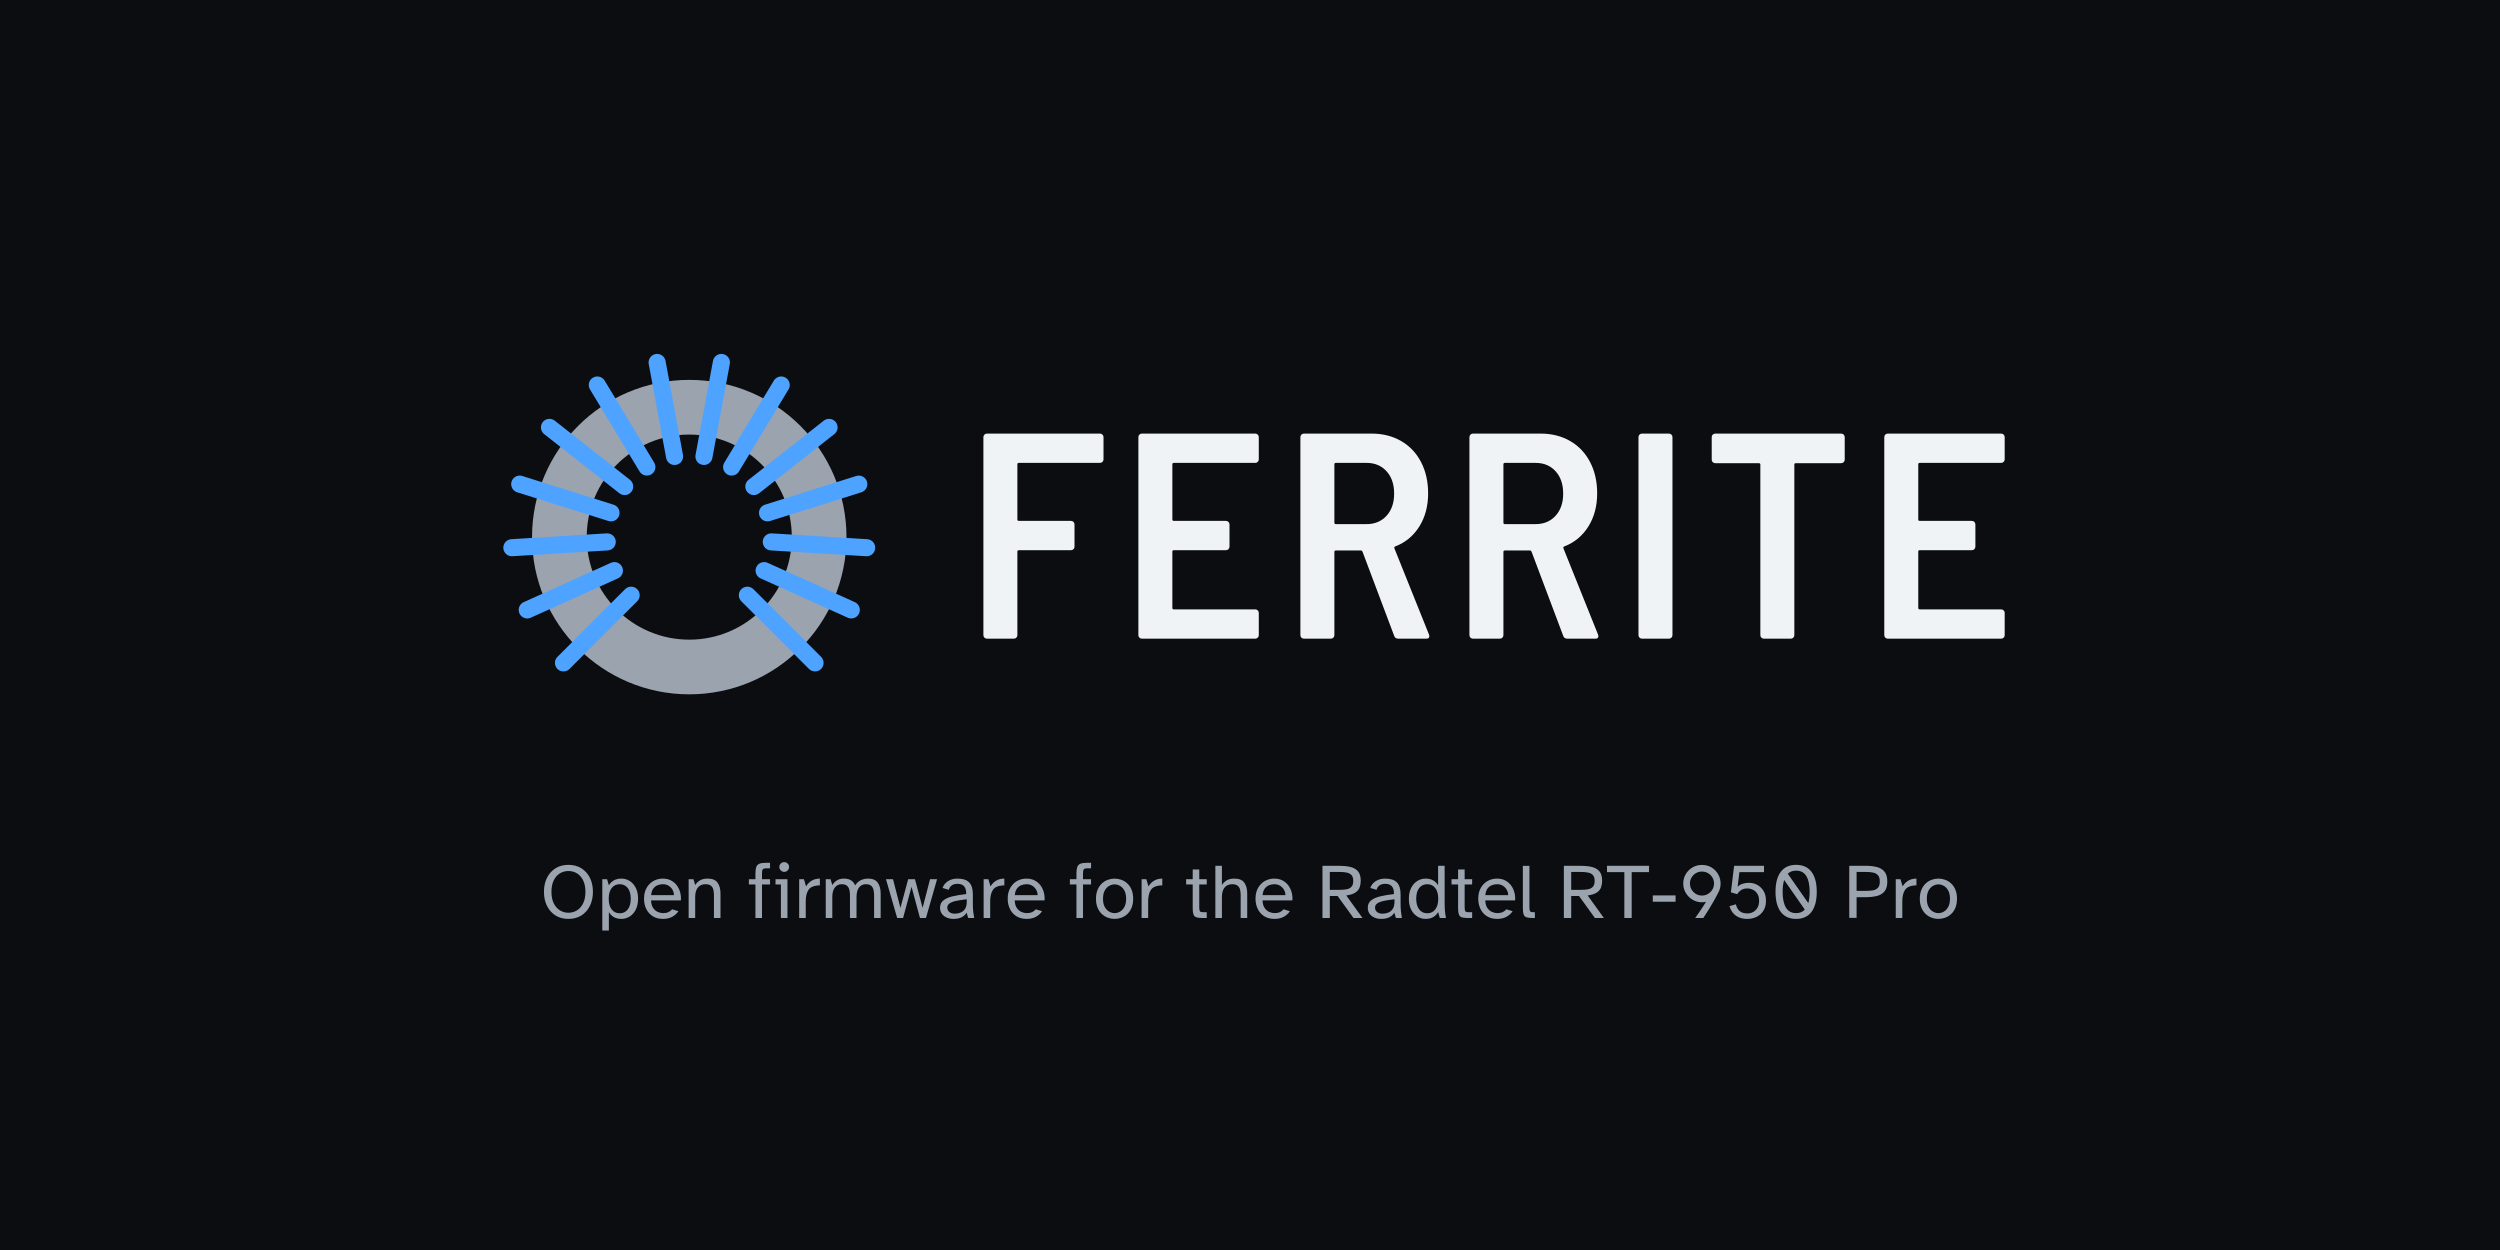
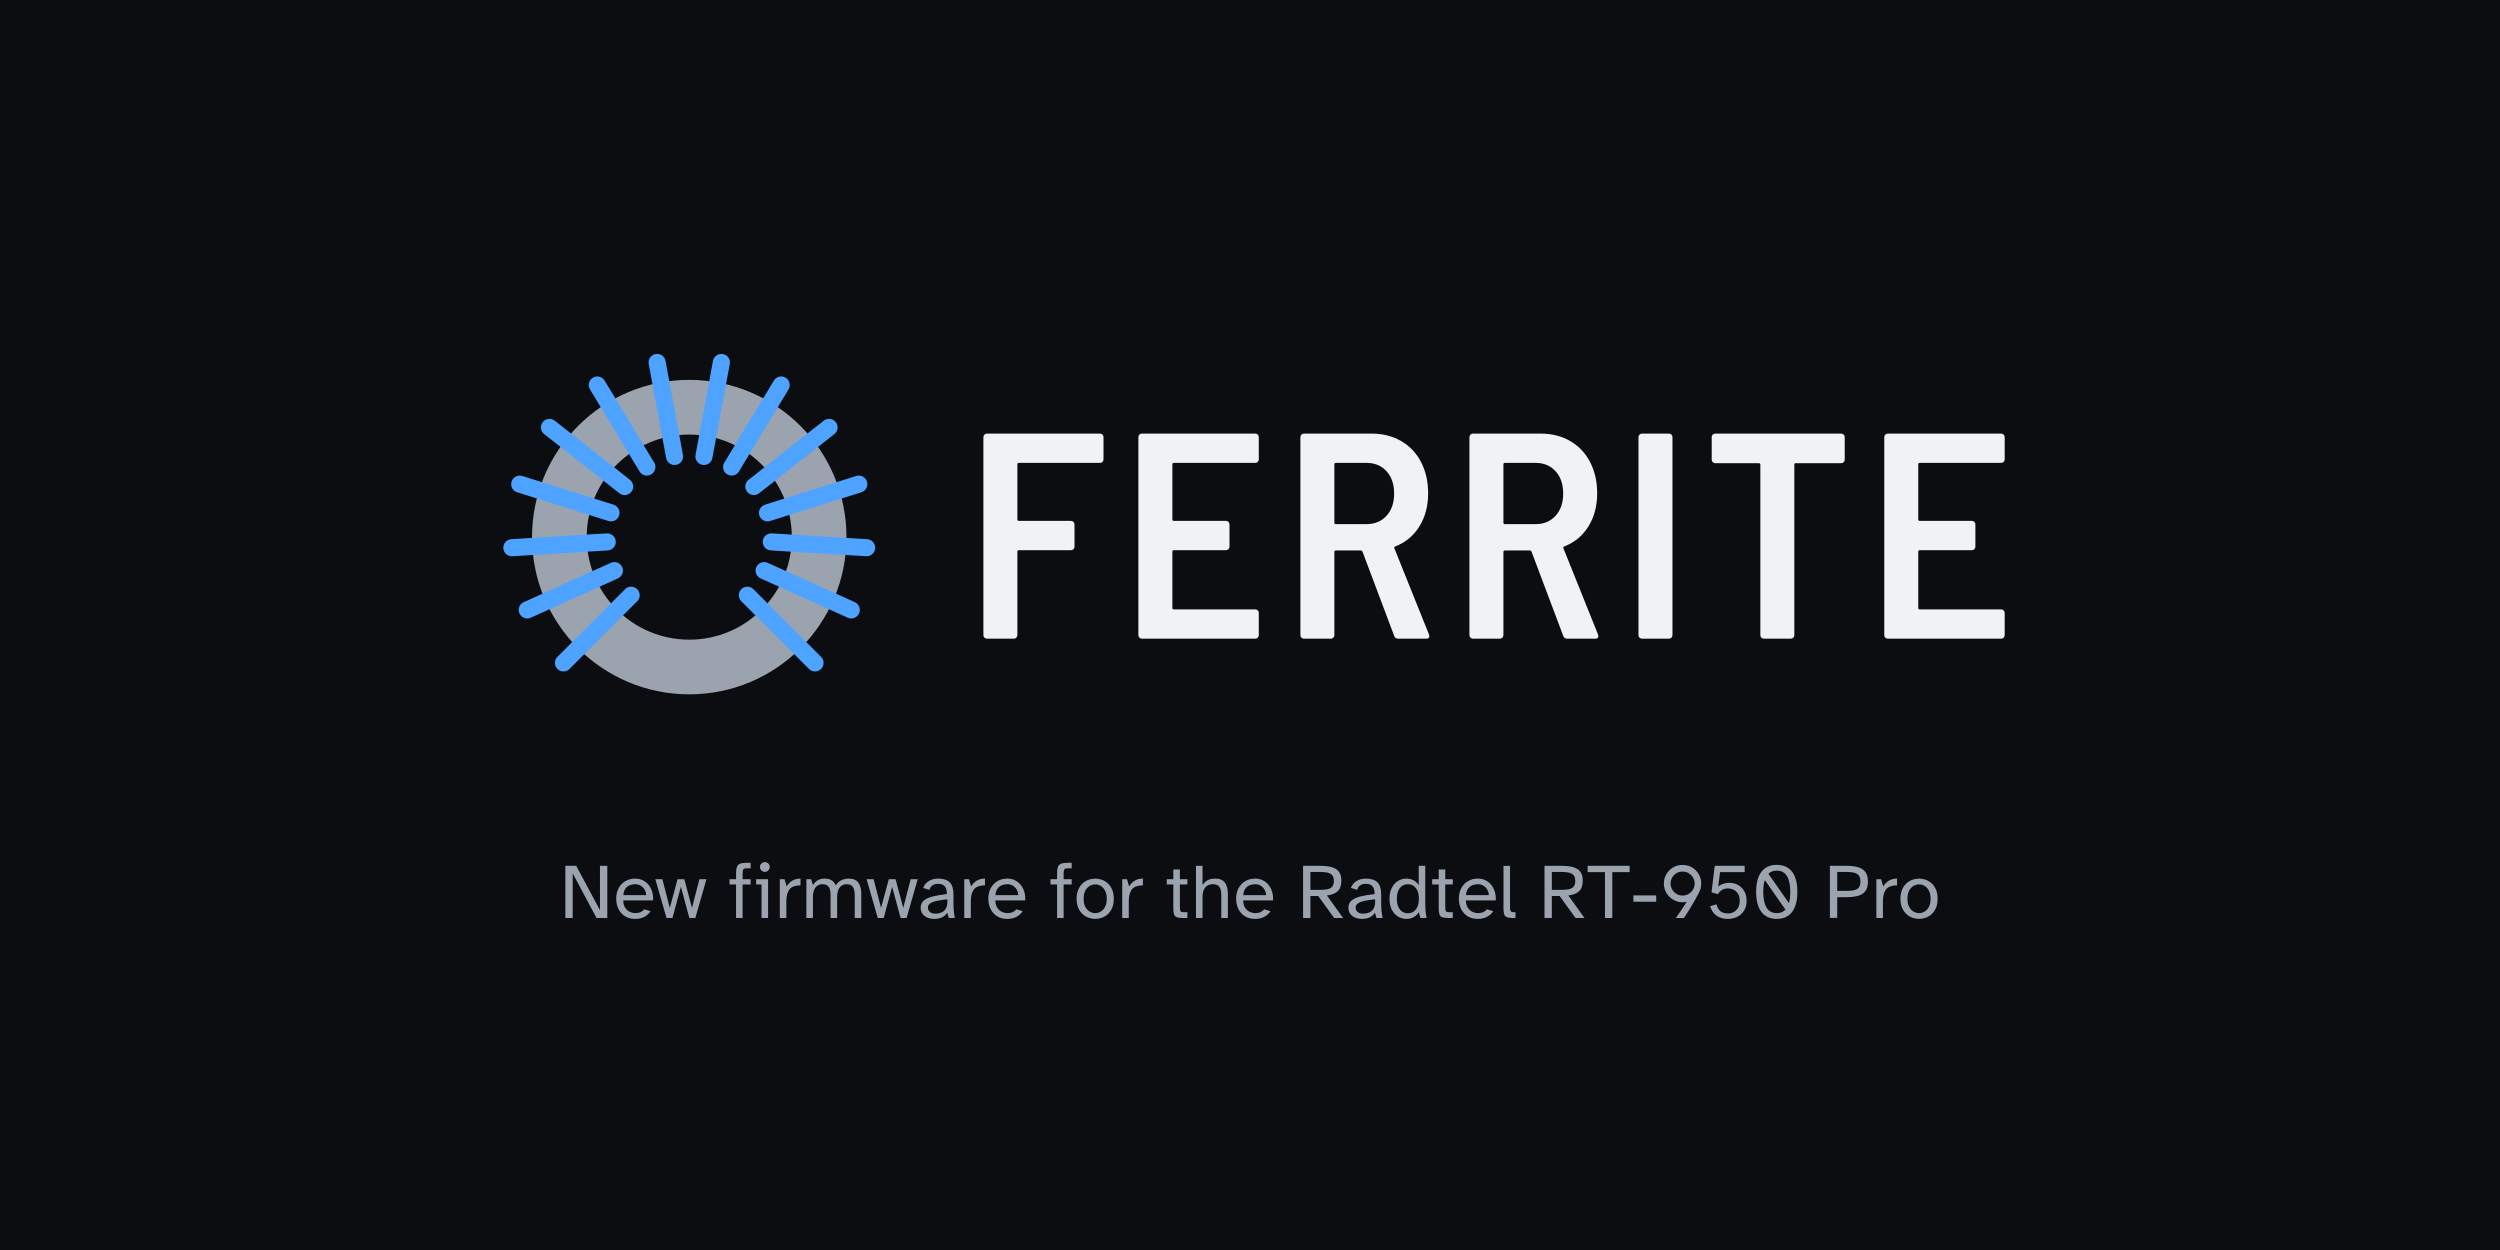
<svg xmlns="http://www.w3.org/2000/svg" viewBox="0 0 1280 640" width="1280" height="640">
  <rect width="1280" height="640" fill="#0B0D10" />
  <g transform="translate(247.9 170) scale(1.75)">
    <circle cx="60" cy="60" r="38" fill="none" stroke="#9AA3AE" stroke-width="16" />
    <g stroke="#4DA3FF" stroke-width="5" stroke-linecap="round">
      <line x1="43.0" y1="77.0" x2="23.2" y2="96.8" />
      <line x1="38.1" y1="69.8" x2="12.6" y2="81.3" />
      <line x1="36.0" y1="61.4" x2="8.1" y2="63.1" />
      <line x1="37.1" y1="52.9" x2="10.4" y2="44.5" />
      <line x1="41.1" y1="45.2" x2="19.1" y2="27.9" />
      <line x1="47.6" y1="39.5" x2="33.1" y2="15.5" />
      <line x1="55.7" y1="36.4" x2="50.6" y2="8.9" />
      <line x1="64.3" y1="36.4" x2="69.4" y2="8.9" />
      <line x1="72.4" y1="39.5" x2="86.9" y2="15.5" />
      <line x1="78.9" y1="45.2" x2="100.9" y2="27.9" />
      <line x1="82.9" y1="52.9" x2="109.6" y2="44.5" />
      <line x1="84.0" y1="61.4" x2="111.9" y2="63.1" />
      <line x1="81.9" y1="69.8" x2="107.4" y2="81.3" />
      <line x1="77.0" y1="77.0" x2="96.8" y2="96.8" />
    </g>
  </g>
  <path transform="translate(493.9 327)" d="M69.3 -90.0H27.75Q27.0 -90.0 27.0 -89.25V-61.05Q27.0 -60.3 27.75 -60.3H54.45Q55.2 -60.3 55.725 -59.775Q56.25 -59.25 56.25 -58.5V-47.1Q56.25 -46.35 55.725 -45.825Q55.2 -45.3 54.45 -45.3H27.75Q27.0 -45.3 27.0 -44.55V-1.8Q27.0 -1.05 26.475 -0.525Q25.95 0.0 25.2 0.0H11.4Q10.65 0.0 10.125 -0.525Q9.6 -1.05 9.6 -1.8V-103.2Q9.6 -103.95 10.125 -104.475Q10.65 -105.0 11.4 -105.0H69.3Q70.05 -105.0 70.575 -104.475Q71.1 -103.95 71.1 -103.2V-91.8Q71.1 -91.05 70.575 -90.525Q70.05 -90.0 69.3 -90.0ZM148.8 -90.0H107.1Q106.35 -90.0 106.35 -89.25V-61.05Q106.35 -60.3 107.1 -60.3H133.8Q134.55 -60.3 135.075 -59.775Q135.6 -59.25 135.6 -58.5V-47.1Q135.6 -46.35 135.075 -45.825Q134.55 -45.3 133.8 -45.3H107.1Q106.35 -45.3 106.35 -44.55V-15.75Q106.35 -15.0 107.1 -15.0H148.8Q149.55 -15.0 150.075 -14.475Q150.6 -13.95 150.6 -13.2V-1.8Q150.6 -1.05 150.075 -0.525Q149.55 0.0 148.8 0.0H90.75Q90.0 0.0 89.475 -0.525Q88.95 -1.05 88.95 -1.8V-103.2Q88.95 -103.95 89.475 -104.475Q90.0 -105.0 90.75 -105.0H148.8Q149.55 -105.0 150.075 -104.475Q150.6 -103.95 150.6 -103.2V-91.8Q150.6 -91.05 150.075 -90.525Q149.55 -90.0 148.8 -90.0ZM219.9 -1.5 203.7 -44.55Q203.4 -45.15 202.95 -45.15H190.05Q189.3 -45.15 189.3 -44.4V-1.8Q189.3 -1.05 188.775 -0.525Q188.25 0.0 187.5 0.0H173.7Q172.95 0.0 172.425 -0.525Q171.9 -1.05 171.9 -1.8V-103.2Q171.9 -103.95 172.425 -104.475Q172.95 -105.0 173.7 -105.0H208.35Q216.9 -105.0 223.5 -101.175Q230.1 -97.35 233.7 -90.375Q237.3 -83.4 237.3 -74.4Q237.3 -64.65 232.8 -57.45Q228.3 -50.25 220.5 -47.25Q219.75 -46.95 220.05 -46.2L237.75 -2.1Q237.9 -1.8 237.9 -1.2Q237.9 0.0 236.4 0.0H222.0Q220.35 0.0 219.9 -1.5ZM189.3 -89.25V-59.4Q189.3 -58.65 190.05 -58.65H205.8Q212.1 -58.65 216.0 -62.925Q219.9 -67.2 219.9 -74.25Q219.9 -81.45 216.0 -85.725Q212.1 -90.0 205.8 -90.0H190.05Q189.3 -90.0 189.3 -89.25ZM306.45 -1.5 290.25 -44.55Q289.95 -45.15 289.5 -45.15H276.6Q275.85 -45.15 275.85 -44.4V-1.8Q275.85 -1.05 275.325 -0.525Q274.8 0.0 274.05 0.0H260.25Q259.5 0.0 258.975 -0.525Q258.45 -1.05 258.45 -1.8V-103.2Q258.45 -103.95 258.975 -104.475Q259.5 -105.0 260.25 -105.0H294.9Q303.45 -105.0 310.05 -101.175Q316.65 -97.35 320.25 -90.375Q323.85 -83.4 323.85 -74.4Q323.85 -64.65 319.35 -57.45Q314.85 -50.25 307.05 -47.25Q306.3 -46.95 306.6 -46.2L324.3 -2.1Q324.45 -1.8 324.45 -1.2Q324.45 0.0 322.95 0.0H308.55Q306.9 0.0 306.45 -1.5ZM275.85 -89.25V-59.4Q275.85 -58.65 276.6 -58.65H292.35Q298.65 -58.65 302.55 -62.925Q306.45 -67.2 306.45 -74.25Q306.45 -81.45 302.55 -85.725Q298.65 -90.0 292.35 -90.0H276.6Q275.85 -90.0 275.85 -89.25ZM345 -1.8V-103.2Q345 -103.95 345.525 -104.475Q346.05 -105.0 346.8 -105.0H360.6Q361.35 -105.0 361.875 -104.475Q362.4 -103.95 362.4 -103.2V-1.8Q362.4 -1.05 361.875 -0.525Q361.35 0.0 360.6 0.0H346.8Q346.05 0.0 345.525 -0.525Q345 -1.05 345 -1.8ZM450.6 -103.2V-91.65Q450.6 -90.9 450.075 -90.375Q449.55 -89.85 448.8 -89.85H425.55Q424.8 -89.85 424.8 -89.1V-1.8Q424.8 -1.05 424.275 -0.525Q423.75 0.0 423.0 0.0H409.2Q408.45 0.0 407.925 -0.525Q407.4 -1.05 407.4 -1.8V-89.1Q407.4 -89.85 406.65 -89.85H384.3Q383.55 -89.85 383.025 -90.375Q382.5 -90.9 382.5 -91.65V-103.2Q382.5 -103.95 383.025 -104.475Q383.55 -105.0 384.3 -105.0H448.8Q449.55 -105.0 450.075 -104.475Q450.6 -103.95 450.6 -103.2ZM530.7 -90.0H489.0Q488.25 -90.0 488.25 -89.25V-61.05Q488.25 -60.3 489.0 -60.3H515.7Q516.45 -60.3 516.975 -59.775Q517.5 -59.25 517.5 -58.5V-47.1Q517.5 -46.35 516.975 -45.825Q516.45 -45.3 515.7 -45.3H489.0Q488.25 -45.3 488.25 -44.55V-15.75Q488.25 -15.0 489.0 -15.0H530.7Q531.45 -15.0 531.975 -14.475Q532.5 -13.95 532.5 -13.2V-1.8Q532.5 -1.05 531.975 -0.525Q531.45 0.0 530.7 0.0H472.65Q471.9 0.0 471.375 -0.525Q470.85 -1.05 470.85 -1.8V-103.2Q470.85 -103.95 471.375 -104.475Q471.9 -105.0 472.65 -105.0H530.7Q531.45 -105.0 531.975 -104.475Q532.5 -103.95 532.5 -103.2V-91.8Q532.5 -91.05 531.975 -90.525Q531.45 -90.0 530.7 -90.0Z" fill="#F0F3F6" />
-   <path transform="translate(276.5 470)" d="M14.52 0.48Q10.68 0.48 7.88 -1.3Q5.08 -3.08 3.54 -6.22Q2.0 -9.36 2.0 -13.4Q2.0 -17.44 3.54 -20.54Q5.08 -23.64 7.88 -25.42Q10.68 -27.2 14.52 -27.2Q18.4 -27.2 21.2 -25.42Q24.0 -23.64 25.54 -20.54Q27.08 -17.44 27.08 -13.4Q27.08 -9.36 25.54 -6.22Q24.0 -3.08 21.2 -1.3Q18.4 0.48 14.52 0.48ZM14.52 -2.68Q16.96 -2.68 18.94 -3.92Q20.92 -5.16 22.08 -7.54Q23.24 -9.92 23.24 -13.4Q23.24 -16.84 22.08 -19.22Q20.92 -21.6 18.94 -22.82Q16.96 -24.04 14.52 -24.04Q12.12 -24.04 10.14 -22.82Q8.16 -21.6 7.0 -19.22Q5.84 -16.84 5.84 -13.4Q5.84 -9.92 7.0 -7.54Q8.16 -5.16 10.14 -3.92Q12.12 -2.68 14.52 -2.68ZM31.88 6.44V-19.84H34.32L35.24 -16.72Q36.16 -18.28 37.76 -19.22Q39.36 -20.16 41.68 -20.16Q43.96 -20.16 45.9 -18.94Q47.84 -17.72 49.02 -15.42Q50.2 -13.12 50.2 -9.84Q50.2 -6.6 49.02 -4.28Q47.84 -1.96 45.9 -0.74Q43.96 0.48 41.68 0.48Q39.36 0.48 37.76 -0.46Q36.16 -1.4 35.24 -3.0V6.44ZM40.8 -2.4Q43.36 -2.4 44.9 -4.36Q46.44 -6.32 46.44 -9.84Q46.44 -13.4 44.9 -15.34Q43.36 -17.28 40.8 -17.28Q38.24 -17.28 36.7 -15.34Q35.16 -13.4 35.16 -9.84Q35.16 -6.32 36.7 -4.36Q38.24 -2.4 40.8 -2.4ZM62.96 0.48Q59.84 0.48 57.68 -0.9Q55.52 -2.28 54.38 -4.62Q53.24 -6.96 53.24 -9.88Q53.24 -13.04 54.52 -15.34Q55.8 -17.64 57.98 -18.9Q60.16 -20.16 62.88 -20.16Q65.24 -20.16 67.04 -19.22Q68.84 -18.28 70.02 -16.7Q71.2 -15.12 71.74 -13.12Q72.28 -11.12 72.12 -9.0H56.84Q56.92 -6.52 57.94 -5.08Q58.96 -3.64 60.36 -3.06Q61.76 -2.48 62.96 -2.48Q64.64 -2.48 65.78 -3.02Q66.92 -3.56 67.6 -4.44L70.84 -3.48Q69.76 -1.76 67.76 -0.64Q65.76 0.48 62.96 0.48ZM56.88 -11.68H68.56Q68.56 -13.08 67.86 -14.36Q67.16 -15.64 65.9 -16.46Q64.64 -17.28 62.88 -17.28Q61.4 -17.28 60.08 -16.72Q58.76 -16.16 57.9 -14.92Q57.04 -13.68 56.88 -11.68ZM76.08 0.0V-19.84H78.56L79.44 -16.84Q80.28 -18.24 81.8 -19.2Q83.32 -20.16 85.84 -20.16Q89.44 -20.16 90.92 -18.06Q92.4 -15.96 92.4 -12.56V0.0H89.04V-11.56Q89.04 -13.08 88.76 -14.38Q88.48 -15.68 87.54 -16.48Q86.6 -17.28 84.68 -17.28Q82.24 -17.28 80.84 -15.62Q79.44 -13.96 79.44 -10.76V0.0ZM110.28 0.0V-17.16H106.92V-19.84H110.28V-22.8Q110.28 -24.84 110.68 -26.04Q111.08 -27.24 112.24 -27.74Q113.4 -28.24 115.6 -28.24H117.76V-25.4H115.68Q114.4 -25.4 114.02 -24.88Q113.64 -24.36 113.64 -22.84V-19.84H117.76V-17.16H113.64V0.0ZM125.0 -23.6Q124.0 -23.6 123.26 -24.34Q122.52 -25.08 122.52 -26.12Q122.52 -27.16 123.26 -27.88Q124.0 -28.6 125.0 -28.6Q126.04 -28.6 126.78 -27.88Q127.52 -27.16 127.52 -26.12Q127.52 -25.08 126.78 -24.34Q126.04 -23.6 125.0 -23.6ZM123.32 0.0V-17.16H120.56V-19.84H126.68V0.0ZM132.68 0.0V-19.84H135.12L136.2 -16.16Q137.24 -17.96 139.02 -19.06Q140.8 -20.16 143.28 -20.16V-16.68Q143.0 -16.68 142.7 -16.68Q142.4 -16.68 142.12 -16.64Q138.72 -16.36 137.38 -14.28Q136.04 -12.2 136.04 -8.52V0.0ZM146.28 0.0V-19.84H148.76L149.64 -16.84Q150.48 -18.24 151.94 -19.2Q153.4 -20.16 155.6 -20.16Q157.88 -20.16 159.28 -19.24Q160.68 -18.32 161.32 -16.68Q162.52 -18.52 164.22 -19.34Q165.92 -20.16 168.0 -20.16Q171.44 -20.16 172.92 -18.06Q174.4 -15.96 174.4 -12.56V0.0H171.04V-11.56Q171.04 -13.08 170.74 -14.38Q170.44 -15.68 169.54 -16.48Q168.64 -17.28 166.8 -17.28Q164.64 -17.28 163.34 -15.62Q162.04 -13.96 162.04 -10.76V0.0H158.68V-11.56Q158.68 -13.08 158.38 -14.38Q158.08 -15.68 157.18 -16.48Q156.28 -17.28 154.44 -17.28Q152.28 -17.28 150.96 -15.62Q149.64 -13.96 149.64 -10.76V0.0ZM182.84 0.0 177.12 -19.84H180.72L184.52 -5.16L188.48 -19.84H191.96L195.88 -5.16L199.68 -19.84H203.28L197.6 0.0H194.52L190.2 -15.96L185.88 0.0ZM211.64 0.48Q209.76 0.48 208.2 -0.2Q206.64 -0.88 205.72 -2.16Q204.8 -3.44 204.8 -5.24Q204.8 -7.6 206.46 -8.96Q208.12 -10.32 211.14 -11.06Q214.16 -11.8 218.2 -12.24Q218.28 -14.76 217.2 -16.12Q216.12 -17.48 213.72 -17.48Q211.92 -17.48 210.78 -16.66Q209.64 -15.84 209.32 -14.4L206.08 -15.36Q206.88 -17.64 208.94 -18.9Q211.0 -20.16 213.68 -20.16Q217.8 -20.16 219.7 -18.22Q221.6 -16.28 221.6 -12.12V-7.48Q221.6 -5.0 221.8 -3.2Q222.0 -1.4 222.28 0.0H219.2L218.4 -2.72Q217.52 -1.24 215.88 -0.38Q214.24 0.48 211.64 0.48ZM212.36 -2.2Q213.92 -2.2 215.32 -2.76Q216.72 -3.32 217.6 -4.66Q218.48 -6.0 218.48 -8.32V-9.56Q215.44 -9.24 213.2 -8.78Q210.96 -8.32 209.74 -7.5Q208.52 -6.68 208.52 -5.32Q208.52 -3.92 209.54 -3.06Q210.56 -2.2 212.36 -2.2ZM227.12 0.0V-19.84H229.56L230.64 -16.16Q231.68 -17.96 233.46 -19.06Q235.24 -20.16 237.72 -20.16V-16.68Q237.44 -16.68 237.14 -16.68Q236.84 -16.68 236.56 -16.64Q233.16 -16.36 231.82 -14.28Q230.48 -12.2 230.48 -8.52V0.0ZM249.16 0.48Q246.04 0.48 243.88 -0.9Q241.72 -2.28 240.58 -4.62Q239.44 -6.96 239.44 -9.88Q239.44 -13.04 240.72 -15.34Q242.0 -17.64 244.18 -18.9Q246.36 -20.16 249.08 -20.16Q251.44 -20.16 253.24 -19.22Q255.04 -18.28 256.22 -16.7Q257.4 -15.12 257.94 -13.12Q258.48 -11.12 258.32 -9.0H243.04Q243.12 -6.52 244.14 -5.08Q245.16 -3.64 246.56 -3.06Q247.96 -2.48 249.16 -2.48Q250.84 -2.48 251.98 -3.02Q253.12 -3.56 253.8 -4.44L257.04 -3.48Q255.96 -1.76 253.96 -0.64Q251.96 0.48 249.16 0.48ZM243.08 -11.68H254.76Q254.76 -13.08 254.06 -14.36Q253.36 -15.64 252.1 -16.46Q250.84 -17.28 249.08 -17.28Q247.6 -17.28 246.28 -16.72Q244.96 -16.16 244.1 -14.92Q243.24 -13.68 243.08 -11.68ZM274.64 0.0V-17.16H271.28V-19.84H274.64V-22.8Q274.64 -24.84 275.04 -26.04Q275.44 -27.24 276.6 -27.74Q277.76 -28.24 279.96 -28.24H282.12V-25.4H280.04Q278.76 -25.4 278.38 -24.88Q278 -24.36 278 -22.84V-19.84H282.12V-17.16H278V0.0ZM294.16 0.48Q292.44 0.48 290.76 -0.12Q289.08 -0.72 287.7 -1.98Q286.32 -3.24 285.48 -5.2Q284.64 -7.16 284.64 -9.84Q284.64 -12.52 285.48 -14.48Q286.32 -16.44 287.7 -17.7Q289.08 -18.96 290.76 -19.56Q292.44 -20.16 294.16 -20.16Q295.88 -20.16 297.58 -19.56Q299.28 -18.96 300.66 -17.7Q302.04 -16.44 302.86 -14.48Q303.68 -12.52 303.68 -9.84Q303.68 -7.16 302.86 -5.2Q302.04 -3.24 300.66 -1.98Q299.28 -0.72 297.58 -0.12Q295.88 0.48 294.16 0.48ZM294.16 -2.48Q295.6 -2.48 296.96 -3.26Q298.32 -4.04 299.2 -5.66Q300.08 -7.28 300.08 -9.84Q300.08 -12.4 299.2 -14.02Q298.32 -15.64 296.96 -16.42Q295.6 -17.2 294.16 -17.2Q292.76 -17.2 291.38 -16.42Q290 -15.64 289.12 -14.02Q288.24 -12.4 288.24 -9.84Q288.24 -7.28 289.12 -5.66Q290 -4.04 291.38 -3.26Q292.76 -2.48 294.16 -2.48ZM308 0.0V-19.84H310.44L311.52 -16.16Q312.56 -17.96 314.34 -19.06Q316.12 -20.16 318.6 -20.16V-16.68Q318.32 -16.68 318.02 -16.68Q317.72 -16.68 317.44 -16.64Q314.04 -16.36 312.7 -14.28Q311.36 -12.2 311.36 -8.52V0.0ZM338.84 0.0Q336.96 0.0 335.94 -0.38Q334.92 -0.76 334.54 -1.84Q334.16 -2.92 334.16 -4.96V-17.16H330.8V-19.84H334.16V-24.84H337.52V-19.84H341.36V-17.16H337.52V-5.52Q337.52 -4.0 337.82 -3.48Q338.12 -2.96 339.56 -2.96H341.36V0.0ZM345.76 0.0V-26.72H349.12V-16.84Q349.96 -18.24 351.48 -19.2Q353 -20.16 355.52 -20.16Q359.12 -20.16 360.6 -18.06Q362.08 -15.96 362.08 -12.56V0.0H358.72V-11.56Q358.72 -13.08 358.44 -14.38Q358.16 -15.68 357.22 -16.48Q356.28 -17.28 354.36 -17.28Q351.92 -17.28 350.52 -15.62Q349.12 -13.96 349.12 -10.76V0.0ZM376.04 0.48Q372.92 0.48 370.76 -0.9Q368.6 -2.28 367.46 -4.62Q366.32 -6.96 366.32 -9.88Q366.32 -13.04 367.6 -15.34Q368.88 -17.64 371.06 -18.9Q373.24 -20.16 375.96 -20.16Q378.32 -20.16 380.12 -19.22Q381.92 -18.28 383.1 -16.7Q384.28 -15.12 384.82 -13.12Q385.36 -11.12 385.2 -9.0H369.92Q370 -6.52 371.02 -5.08Q372.04 -3.64 373.44 -3.06Q374.84 -2.48 376.04 -2.48Q377.72 -2.48 378.86 -3.02Q380 -3.56 380.68 -4.44L383.92 -3.48Q382.84 -1.76 380.84 -0.64Q378.84 0.48 376.04 0.48ZM369.96 -11.68H381.64Q381.64 -13.08 380.94 -14.36Q380.24 -15.64 378.98 -16.46Q377.72 -17.28 375.96 -17.28Q374.48 -17.28 373.16 -16.72Q371.84 -16.16 370.98 -14.92Q370.12 -13.68 369.96 -11.68ZM400.6 0.0V-26.72H409.08Q412.36 -26.72 414.86 -26.14Q417.36 -25.56 418.78 -23.9Q420.2 -22.24 420.2 -19.04Q420.2 -17.24 419.64 -15.68Q419.08 -14.12 417.5 -13.04Q415.92 -11.96 412.8 -11.52L421.08 0.0H416.48L408.36 -11.24H404.36V0.0ZM404.36 -14.4H409.36Q411.32 -14.4 412.9 -14.68Q414.48 -14.96 415.42 -15.94Q416.36 -16.92 416.36 -18.96Q416.36 -21.04 415.42 -22.0Q414.48 -22.96 412.9 -23.26Q411.32 -23.56 409.36 -23.56H404.36ZM430.64 0.48Q428.76 0.48 427.2 -0.2Q425.64 -0.88 424.72 -2.16Q423.8 -3.44 423.8 -5.24Q423.8 -7.6 425.46 -8.96Q427.12 -10.32 430.14 -11.06Q433.16 -11.8 437.2 -12.24Q437.28 -14.76 436.2 -16.12Q435.12 -17.48 432.72 -17.48Q430.92 -17.48 429.78 -16.66Q428.64 -15.84 428.32 -14.4L425.08 -15.36Q425.88 -17.64 427.94 -18.9Q430 -20.16 432.68 -20.16Q436.8 -20.16 438.7 -18.22Q440.6 -16.28 440.6 -12.12V-7.48Q440.6 -5.0 440.8 -3.2Q441 -1.4 441.28 0.0H438.2L437.4 -2.72Q436.52 -1.24 434.88 -0.38Q433.24 0.48 430.64 0.48ZM431.36 -2.2Q432.92 -2.2 434.32 -2.76Q435.72 -3.32 436.6 -4.66Q437.48 -6.0 437.48 -8.32V-9.56Q434.44 -9.24 432.2 -8.78Q429.96 -8.32 428.74 -7.5Q427.52 -6.68 427.52 -5.32Q427.52 -3.92 428.54 -3.06Q429.56 -2.2 431.36 -2.2ZM453.36 0.48Q451.12 0.48 449.16 -0.74Q447.2 -1.96 446.02 -4.26Q444.84 -6.56 444.84 -9.84Q444.84 -13.12 446.02 -15.42Q447.2 -17.72 449.16 -18.94Q451.12 -20.16 453.36 -20.16Q455.72 -20.16 457.32 -19.22Q458.92 -18.28 459.8 -16.72V-26.72H463.16V-7.48Q463.16 -6.48 463.24 -4.54Q463.32 -2.6 463.84 0.0H460.68L459.8 -3.0Q458.92 -1.4 457.32 -0.46Q455.72 0.48 453.36 0.48ZM454.24 -2.4Q456.8 -2.4 458.34 -4.36Q459.88 -6.32 459.88 -9.84Q459.88 -13.4 458.34 -15.34Q456.8 -17.28 454.24 -17.28Q451.68 -17.28 450.14 -15.34Q448.6 -13.4 448.6 -9.84Q448.6 -6.32 450.14 -4.36Q451.68 -2.4 454.24 -2.4ZM474.72 0.0Q472.84 0.0 471.82 -0.38Q470.8 -0.76 470.42 -1.84Q470.04 -2.92 470.04 -4.96V-17.16H466.68V-19.84H470.04V-24.84H473.4V-19.84H477.24V-17.16H473.4V-5.52Q473.4 -4.0 473.7 -3.48Q474 -2.96 475.44 -2.96H477.24V0.0ZM490.08 0.48Q486.96 0.48 484.8 -0.9Q482.64 -2.28 481.5 -4.62Q480.36 -6.96 480.36 -9.88Q480.36 -13.04 481.64 -15.34Q482.92 -17.64 485.1 -18.9Q487.28 -20.16 490 -20.16Q492.36 -20.16 494.16 -19.22Q495.96 -18.28 497.14 -16.7Q498.32 -15.12 498.86 -13.12Q499.4 -11.12 499.24 -9.0H483.96Q484.04 -6.52 485.06 -5.08Q486.08 -3.64 487.48 -3.06Q488.88 -2.48 490.08 -2.48Q491.76 -2.48 492.9 -3.02Q494.04 -3.56 494.72 -4.44L497.96 -3.48Q496.88 -1.76 494.88 -0.64Q492.88 0.48 490.08 0.48ZM484 -11.68H495.68Q495.68 -13.08 494.98 -14.36Q494.28 -15.64 493.02 -16.46Q491.76 -17.28 490 -17.28Q488.52 -17.28 487.2 -16.72Q485.88 -16.16 485.02 -14.92Q484.16 -13.68 484 -11.68ZM507.88 0.0Q506 0.0 504.98 -0.38Q503.96 -0.76 503.58 -1.84Q503.2 -2.92 503.2 -4.96V-26.68H506.56V-5.52Q506.56 -4.0 506.88 -3.48Q507.2 -2.96 508.6 -2.96H509.36V0.0ZM524.2 0.0V-26.72H532.68Q535.96 -26.72 538.46 -26.14Q540.96 -25.56 542.38 -23.9Q543.8 -22.24 543.8 -19.04Q543.8 -17.24 543.24 -15.68Q542.68 -14.12 541.1 -13.04Q539.52 -11.96 536.4 -11.52L544.68 0.0H540.08L531.96 -11.24H527.96V0.0ZM527.96 -14.4H532.96Q534.92 -14.4 536.5 -14.68Q538.08 -14.96 539.02 -15.94Q539.96 -16.92 539.96 -18.96Q539.96 -21.04 539.02 -22.0Q538.08 -22.96 536.5 -23.26Q534.92 -23.56 532.96 -23.56H527.96ZM555.16 0.0V-23.48H546.28V-26.72H567.8V-23.48H558.92V0.0ZM569.72 -8.32V-11.56H581.4V-8.32ZM591.44 0.0Q591.44 0.0 591.98 -0.76Q592.52 -1.52 593.38 -2.76Q594.24 -4.0 595.2 -5.46Q596.16 -6.92 597.0 -8.28Q596.0 -8.04 594.88 -8.04Q592.28 -8.04 590.1 -9.34Q587.92 -10.64 586.62 -12.82Q585.32 -15.0 585.32 -17.64Q585.32 -20.28 586.6 -22.44Q587.88 -24.6 590.06 -25.88Q592.24 -27.16 594.88 -27.16Q597.64 -27.16 599.8 -25.86Q601.96 -24.56 603.2 -22.38Q604.44 -20.2 604.44 -17.56Q604.44 -15.72 603.72 -13.92Q603.52 -13.44 602.8 -12.06Q602.08 -10.68 600.98 -8.72Q599.88 -6.76 598.5 -4.5Q597.12 -2.24 595.6 0.0ZM594.88 -11.48Q596.6 -11.48 598.0 -12.32Q599.4 -13.16 600.24 -14.56Q601.08 -15.96 601.08 -17.64Q601.08 -19.32 600.24 -20.72Q599.4 -22.12 598.0 -22.94Q596.6 -23.76 594.88 -23.76Q593.2 -23.76 591.8 -22.94Q590.4 -22.12 589.58 -20.72Q588.76 -19.32 588.76 -17.64Q588.76 -15.96 589.58 -14.56Q590.4 -13.16 591.8 -12.32Q593.2 -11.48 594.88 -11.48ZM618.2 0.48Q615.52 0.48 613.64 -0.4Q611.76 -1.28 610.64 -2.76Q609.52 -4.24 609 -6.04L612.28 -7.0Q612.76 -4.8 614.18 -3.56Q615.6 -2.32 618.2 -2.32Q619.8 -2.32 621.16 -3.08Q622.52 -3.84 623.34 -5.28Q624.16 -6.72 624.16 -8.76Q624.16 -11.0 623.26 -12.4Q622.36 -13.8 620.98 -14.46Q619.6 -15.12 618.16 -15.12Q616.08 -15.12 614.76 -14.14Q613.44 -13.16 613 -12.16L609.72 -13.12L611.36 -26.72H626.68V-23.48H614.08L613.16 -16.0Q614.2 -17.04 615.74 -17.52Q617.28 -18.0 618.92 -18.0Q621.28 -18.0 623.26 -16.92Q625.24 -15.84 626.46 -13.8Q627.68 -11.76 627.68 -8.8Q627.68 -5.76 626.34 -3.68Q625 -1.6 622.84 -0.56Q620.68 0.48 618.2 0.48ZM643.12 0.48Q637.96 0.48 635.26 -3.1Q632.56 -6.68 632.56 -13.4Q632.56 -20.08 635.26 -23.64Q637.96 -27.2 643.12 -27.2Q648.28 -27.2 650.98 -23.64Q653.68 -20.08 653.68 -13.4Q653.68 -6.68 650.98 -3.1Q648.28 0.48 643.12 0.48ZM649.36 -7.6Q650.04 -10.0 650.04 -13.4Q650.04 -18.64 648.34 -21.44Q646.64 -24.24 643.12 -24.24Q640.52 -24.24 638.84 -22.64ZM643.12 -2.48Q645.88 -2.48 647.56 -4.28L637.0 -19.44Q636.6 -18.2 636.4 -16.68Q636.2 -15.16 636.2 -13.4Q636.2 -8.16 637.9 -5.32Q639.6 -2.48 643.12 -2.48ZM670.32 -0.04V-26.72H678.68Q681.96 -26.72 684.46 -26.08Q686.96 -25.44 688.38 -23.7Q689.8 -21.96 689.8 -18.64Q689.8 -15.36 688.38 -13.62Q686.96 -11.88 684.46 -11.26Q681.96 -10.64 678.68 -10.64H674.08V-0.04ZM674.08 -13.88H679.0Q680.96 -13.88 682.52 -14.16Q684.08 -14.44 685.02 -15.46Q685.96 -16.48 685.96 -18.64Q685.96 -20.84 685.02 -21.88Q684.08 -22.92 682.52 -23.24Q680.96 -23.56 679.0 -23.56H674.08ZM694.12 0.0V-19.84H696.56L697.64 -16.16Q698.68 -17.96 700.46 -19.06Q702.24 -20.16 704.72 -20.16V-16.68Q704.44 -16.68 704.14 -16.68Q703.84 -16.68 703.56 -16.64Q700.16 -16.36 698.82 -14.28Q697.48 -12.2 697.48 -8.52V0.0ZM715.96 0.48Q714.24 0.48 712.56 -0.12Q710.88 -0.72 709.5 -1.98Q708.12 -3.24 707.28 -5.2Q706.44 -7.16 706.44 -9.84Q706.44 -12.52 707.28 -14.48Q708.12 -16.44 709.5 -17.7Q710.88 -18.96 712.56 -19.56Q714.24 -20.16 715.96 -20.16Q717.68 -20.16 719.38 -19.56Q721.08 -18.96 722.46 -17.7Q723.84 -16.44 724.66 -14.48Q725.48 -12.52 725.48 -9.84Q725.48 -7.16 724.66 -5.2Q723.84 -3.24 722.46 -1.98Q721.08 -0.72 719.38 -0.12Q717.68 0.48 715.96 0.48ZM715.96 -2.48Q717.4 -2.48 718.76 -3.26Q720.12 -4.04 721.0 -5.66Q721.88 -7.28 721.88 -9.84Q721.88 -12.4 721.0 -14.02Q720.12 -15.64 718.76 -16.42Q717.4 -17.2 715.96 -17.2Q714.56 -17.2 713.18 -16.42Q711.8 -15.64 710.92 -14.02Q710.04 -12.4 710.04 -9.84Q710.04 -7.28 710.92 -5.66Q711.8 -4.04 713.18 -3.26Q714.56 -2.48 715.96 -2.48Z" fill="#9AA3AE" />
+   <path transform="translate(286.42 470)" d="M3.04 0.0V-26.72H8.6L20.76 -4.0V-26.72H24.52V0.0H19.0L6.8 -22.84V0.0ZM38.8 0.48Q35.68 0.48 33.52 -0.9Q31.36 -2.28 30.22 -4.62Q29.08 -6.96 29.08 -9.88Q29.08 -13.04 30.36 -15.34Q31.64 -17.64 33.82 -18.9Q36.0 -20.16 38.72 -20.16Q41.08 -20.16 42.88 -19.22Q44.68 -18.28 45.86 -16.7Q47.04 -15.12 47.58 -13.12Q48.12 -11.12 47.96 -9.0H32.68Q32.76 -6.52 33.78 -5.08Q34.8 -3.64 36.2 -3.06Q37.6 -2.48 38.8 -2.48Q40.48 -2.48 41.62 -3.02Q42.76 -3.56 43.44 -4.44L46.68 -3.48Q45.6 -1.76 43.6 -0.64Q41.6 0.48 38.8 0.48ZM32.72 -11.68H44.4Q44.4 -13.08 43.7 -14.36Q43.0 -15.64 41.74 -16.46Q40.48 -17.28 38.72 -17.28Q37.24 -17.28 35.92 -16.72Q34.6 -16.16 33.74 -14.92Q32.88 -13.68 32.72 -11.68ZM54.84 0.0 49.12 -19.84H52.72L56.52 -5.16L60.48 -19.84H63.96L67.88 -5.16L71.68 -19.84H75.28L69.6 0.0H66.52L62.2 -15.96L57.88 0.0ZM90.44 0.0V-17.16H87.08V-19.84H90.44V-22.8Q90.44 -24.84 90.84 -26.04Q91.24 -27.24 92.4 -27.74Q93.56 -28.24 95.76 -28.24H97.92V-25.4H95.84Q94.56 -25.4 94.18 -24.88Q93.8 -24.36 93.8 -22.84V-19.84H97.92V-17.16H93.8V0.0ZM105.16 -23.6Q104.16 -23.6 103.42 -24.34Q102.68 -25.08 102.68 -26.12Q102.68 -27.16 103.42 -27.88Q104.16 -28.6 105.16 -28.6Q106.2 -28.6 106.94 -27.88Q107.68 -27.16 107.68 -26.12Q107.68 -25.08 106.94 -24.34Q106.2 -23.6 105.16 -23.6ZM103.48 0.0V-17.16H100.72V-19.84H106.84V0.0ZM112.84 0.0V-19.84H115.28L116.36 -16.16Q117.4 -17.96 119.18 -19.06Q120.96 -20.16 123.44 -20.16V-16.68Q123.16 -16.68 122.86 -16.68Q122.56 -16.68 122.28 -16.64Q118.88 -16.36 117.54 -14.28Q116.2 -12.2 116.2 -8.52V0.0ZM126.44 0.0V-19.84H128.92L129.8 -16.84Q130.64 -18.24 132.1 -19.2Q133.56 -20.16 135.76 -20.16Q138.04 -20.16 139.44 -19.24Q140.84 -18.32 141.48 -16.68Q142.68 -18.52 144.38 -19.34Q146.08 -20.16 148.16 -20.16Q151.6 -20.16 153.08 -18.06Q154.56 -15.96 154.56 -12.56V0.0H151.2V-11.56Q151.2 -13.08 150.9 -14.38Q150.6 -15.68 149.7 -16.48Q148.8 -17.28 146.96 -17.28Q144.8 -17.28 143.5 -15.62Q142.2 -13.96 142.2 -10.76V0.0H138.84V-11.56Q138.84 -13.08 138.54 -14.38Q138.24 -15.68 137.34 -16.48Q136.44 -17.28 134.6 -17.28Q132.44 -17.28 131.12 -15.62Q129.8 -13.96 129.8 -10.76V0.0ZM163.0 0.0 157.28 -19.84H160.88L164.68 -5.16L168.64 -19.84H172.12L176.04 -5.16L179.84 -19.84H183.44L177.76 0.0H174.68L170.36 -15.96L166.04 0.0ZM191.8 0.48Q189.92 0.48 188.36 -0.2Q186.8 -0.88 185.88 -2.16Q184.96 -3.44 184.96 -5.24Q184.96 -7.6 186.62 -8.96Q188.28 -10.32 191.3 -11.06Q194.32 -11.8 198.36 -12.24Q198.44 -14.76 197.36 -16.12Q196.28 -17.48 193.88 -17.48Q192.08 -17.48 190.94 -16.66Q189.8 -15.84 189.48 -14.4L186.24 -15.36Q187.04 -17.64 189.1 -18.9Q191.16 -20.16 193.84 -20.16Q197.96 -20.16 199.86 -18.22Q201.76 -16.28 201.76 -12.12V-7.48Q201.76 -5.0 201.96 -3.2Q202.16 -1.4 202.44 0.0H199.36L198.56 -2.72Q197.68 -1.24 196.04 -0.38Q194.4 0.48 191.8 0.48ZM192.52 -2.2Q194.08 -2.2 195.48 -2.76Q196.88 -3.32 197.76 -4.66Q198.64 -6.0 198.64 -8.32V-9.56Q195.6 -9.24 193.36 -8.78Q191.12 -8.32 189.9 -7.5Q188.68 -6.68 188.68 -5.32Q188.68 -3.92 189.7 -3.06Q190.72 -2.2 192.52 -2.2ZM207.28 0.0V-19.84H209.72L210.8 -16.16Q211.84 -17.96 213.62 -19.06Q215.4 -20.16 217.88 -20.16V-16.68Q217.6 -16.68 217.3 -16.68Q217.0 -16.68 216.72 -16.64Q213.32 -16.36 211.98 -14.28Q210.64 -12.2 210.64 -8.52V0.0ZM229.32 0.48Q226.2 0.48 224.04 -0.9Q221.88 -2.28 220.74 -4.62Q219.6 -6.96 219.6 -9.88Q219.6 -13.04 220.88 -15.34Q222.16 -17.64 224.34 -18.9Q226.52 -20.16 229.24 -20.16Q231.6 -20.16 233.4 -19.22Q235.2 -18.28 236.38 -16.7Q237.56 -15.12 238.1 -13.12Q238.64 -11.12 238.48 -9.0H223.2Q223.28 -6.52 224.3 -5.08Q225.32 -3.64 226.72 -3.06Q228.12 -2.48 229.32 -2.48Q231 -2.48 232.14 -3.02Q233.28 -3.56 233.96 -4.44L237.2 -3.48Q236.12 -1.76 234.12 -0.64Q232.12 0.48 229.32 0.48ZM223.24 -11.68H234.92Q234.92 -13.08 234.22 -14.36Q233.52 -15.64 232.26 -16.46Q231 -17.28 229.24 -17.28Q227.76 -17.28 226.44 -16.72Q225.12 -16.16 224.26 -14.92Q223.4 -13.68 223.24 -11.68ZM254.8 0.0V-17.16H251.44V-19.84H254.8V-22.8Q254.8 -24.84 255.2 -26.04Q255.6 -27.24 256.76 -27.74Q257.92 -28.24 260.12 -28.24H262.28V-25.4H260.2Q258.92 -25.4 258.54 -24.88Q258.16 -24.36 258.16 -22.84V-19.84H262.28V-17.16H258.16V0.0ZM274.32 0.48Q272.6 0.48 270.92 -0.12Q269.24 -0.72 267.86 -1.98Q266.48 -3.24 265.64 -5.2Q264.8 -7.16 264.8 -9.84Q264.8 -12.52 265.64 -14.48Q266.48 -16.44 267.86 -17.7Q269.24 -18.96 270.92 -19.56Q272.6 -20.16 274.32 -20.16Q276.04 -20.16 277.74 -19.56Q279.44 -18.96 280.82 -17.7Q282.2 -16.44 283.02 -14.48Q283.84 -12.52 283.84 -9.84Q283.84 -7.16 283.02 -5.2Q282.2 -3.24 280.82 -1.98Q279.44 -0.72 277.74 -0.12Q276.04 0.48 274.32 0.48ZM274.32 -2.48Q275.76 -2.48 277.12 -3.26Q278.48 -4.04 279.36 -5.66Q280.24 -7.28 280.24 -9.84Q280.24 -12.4 279.36 -14.02Q278.48 -15.64 277.12 -16.42Q275.76 -17.2 274.32 -17.2Q272.92 -17.2 271.54 -16.42Q270.16 -15.64 269.28 -14.02Q268.4 -12.4 268.4 -9.84Q268.4 -7.28 269.28 -5.66Q270.16 -4.04 271.54 -3.26Q272.92 -2.48 274.32 -2.48ZM288.16 0.0V-19.84H290.6L291.68 -16.16Q292.72 -17.96 294.5 -19.06Q296.28 -20.16 298.76 -20.16V-16.68Q298.48 -16.68 298.18 -16.68Q297.88 -16.68 297.6 -16.64Q294.2 -16.36 292.86 -14.28Q291.52 -12.2 291.52 -8.52V0.0ZM319 0.0Q317.12 0.0 316.1 -0.38Q315.08 -0.76 314.7 -1.84Q314.32 -2.92 314.32 -4.96V-17.16H310.96V-19.84H314.32V-24.84H317.68V-19.84H321.52V-17.16H317.68V-5.52Q317.68 -4.0 317.98 -3.48Q318.28 -2.96 319.72 -2.96H321.52V0.0ZM325.92 0.0V-26.72H329.28V-16.84Q330.12 -18.24 331.64 -19.2Q333.16 -20.16 335.68 -20.16Q339.28 -20.16 340.76 -18.06Q342.24 -15.96 342.24 -12.56V0.0H338.88V-11.56Q338.88 -13.08 338.6 -14.38Q338.32 -15.68 337.38 -16.48Q336.44 -17.28 334.52 -17.28Q332.08 -17.28 330.68 -15.62Q329.28 -13.96 329.28 -10.76V0.0ZM356.2 0.48Q353.08 0.48 350.92 -0.9Q348.76 -2.28 347.62 -4.62Q346.48 -6.96 346.48 -9.88Q346.48 -13.04 347.76 -15.34Q349.04 -17.64 351.22 -18.9Q353.4 -20.16 356.12 -20.16Q358.48 -20.16 360.28 -19.22Q362.08 -18.28 363.26 -16.7Q364.44 -15.12 364.98 -13.12Q365.52 -11.12 365.36 -9.0H350.08Q350.16 -6.52 351.18 -5.08Q352.2 -3.64 353.6 -3.06Q355 -2.48 356.2 -2.48Q357.88 -2.48 359.02 -3.02Q360.16 -3.56 360.84 -4.44L364.08 -3.48Q363 -1.76 361 -0.64Q359 0.48 356.2 0.48ZM350.12 -11.68H361.8Q361.8 -13.08 361.1 -14.36Q360.4 -15.64 359.14 -16.46Q357.88 -17.28 356.12 -17.28Q354.64 -17.28 353.32 -16.72Q352 -16.16 351.14 -14.92Q350.28 -13.68 350.12 -11.68ZM380.76 0.0V-26.72H389.24Q392.52 -26.72 395.02 -26.14Q397.52 -25.56 398.94 -23.9Q400.36 -22.24 400.36 -19.04Q400.36 -17.24 399.8 -15.68Q399.24 -14.12 397.66 -13.04Q396.08 -11.96 392.96 -11.52L401.24 0.0H396.64L388.52 -11.24H384.52V0.0ZM384.52 -14.4H389.52Q391.48 -14.4 393.06 -14.68Q394.64 -14.96 395.58 -15.94Q396.52 -16.92 396.52 -18.96Q396.52 -21.04 395.58 -22.0Q394.64 -22.96 393.06 -23.26Q391.48 -23.56 389.52 -23.56H384.52ZM410.8 0.48Q408.92 0.48 407.36 -0.2Q405.8 -0.88 404.88 -2.16Q403.96 -3.44 403.96 -5.24Q403.96 -7.6 405.62 -8.96Q407.28 -10.32 410.3 -11.06Q413.32 -11.8 417.36 -12.24Q417.44 -14.76 416.36 -16.12Q415.28 -17.48 412.88 -17.48Q411.08 -17.48 409.94 -16.66Q408.8 -15.84 408.48 -14.4L405.24 -15.36Q406.04 -17.64 408.1 -18.9Q410.16 -20.16 412.84 -20.16Q416.96 -20.16 418.86 -18.22Q420.76 -16.28 420.76 -12.12V-7.48Q420.76 -5.0 420.96 -3.2Q421.16 -1.4 421.44 0.0H418.36L417.56 -2.72Q416.68 -1.24 415.04 -0.38Q413.4 0.48 410.8 0.48ZM411.52 -2.2Q413.08 -2.2 414.48 -2.76Q415.88 -3.32 416.76 -4.66Q417.64 -6.0 417.64 -8.32V-9.56Q414.6 -9.24 412.36 -8.78Q410.12 -8.32 408.9 -7.5Q407.68 -6.68 407.68 -5.32Q407.68 -3.92 408.7 -3.06Q409.72 -2.2 411.52 -2.2ZM433.52 0.48Q431.28 0.48 429.32 -0.74Q427.36 -1.96 426.18 -4.26Q425 -6.56 425 -9.84Q425 -13.12 426.18 -15.42Q427.36 -17.72 429.32 -18.94Q431.28 -20.16 433.52 -20.16Q435.88 -20.16 437.48 -19.22Q439.08 -18.28 439.96 -16.72V-26.72H443.32V-7.48Q443.32 -6.48 443.4 -4.54Q443.48 -2.6 444 0.0H440.84L439.96 -3.0Q439.08 -1.4 437.48 -0.46Q435.88 0.48 433.52 0.48ZM434.4 -2.4Q436.96 -2.4 438.5 -4.36Q440.04 -6.32 440.04 -9.84Q440.04 -13.4 438.5 -15.34Q436.96 -17.28 434.4 -17.28Q431.84 -17.28 430.3 -15.34Q428.76 -13.4 428.76 -9.84Q428.76 -6.32 430.3 -4.36Q431.84 -2.4 434.4 -2.4ZM454.88 0.0Q453 0.0 451.98 -0.38Q450.96 -0.76 450.58 -1.84Q450.2 -2.92 450.2 -4.96V-17.16H446.84V-19.84H450.2V-24.84H453.56V-19.84H457.4V-17.16H453.56V-5.52Q453.56 -4.0 453.86 -3.48Q454.16 -2.96 455.6 -2.96H457.4V0.0ZM470.24 0.48Q467.12 0.48 464.96 -0.9Q462.8 -2.28 461.66 -4.62Q460.52 -6.96 460.52 -9.88Q460.52 -13.04 461.8 -15.34Q463.08 -17.64 465.26 -18.9Q467.44 -20.16 470.16 -20.16Q472.52 -20.16 474.32 -19.22Q476.12 -18.28 477.3 -16.7Q478.48 -15.12 479.02 -13.12Q479.56 -11.12 479.4 -9.0H464.12Q464.2 -6.52 465.22 -5.08Q466.24 -3.64 467.64 -3.06Q469.04 -2.48 470.24 -2.48Q471.92 -2.48 473.06 -3.02Q474.2 -3.56 474.88 -4.44L478.12 -3.48Q477.04 -1.76 475.04 -0.64Q473.04 0.48 470.24 0.48ZM464.16 -11.68H475.84Q475.84 -13.08 475.14 -14.36Q474.44 -15.64 473.18 -16.46Q471.92 -17.28 470.16 -17.28Q468.68 -17.28 467.36 -16.72Q466.04 -16.16 465.18 -14.92Q464.32 -13.68 464.16 -11.68ZM488.04 0.0Q486.16 0.0 485.14 -0.38Q484.12 -0.76 483.74 -1.84Q483.36 -2.92 483.36 -4.96V-26.68H486.72V-5.52Q486.72 -4.0 487.04 -3.48Q487.36 -2.96 488.76 -2.96H489.52V0.0ZM504.36 0.0V-26.72H512.84Q516.12 -26.72 518.62 -26.14Q521.12 -25.56 522.54 -23.9Q523.96 -22.24 523.96 -19.04Q523.96 -17.24 523.4 -15.68Q522.84 -14.12 521.26 -13.04Q519.68 -11.96 516.56 -11.52L524.84 0.0H520.24L512.12 -11.24H508.12V0.0ZM508.12 -14.4H513.12Q515.08 -14.4 516.66 -14.68Q518.24 -14.96 519.18 -15.94Q520.12 -16.92 520.12 -18.96Q520.12 -21.04 519.18 -22.0Q518.24 -22.96 516.66 -23.26Q515.08 -23.56 513.12 -23.56H508.12ZM535.32 0.0V-23.48H526.44V-26.72H547.96V-23.48H539.08V0.0ZM549.88 -8.32V-11.56H561.56V-8.32ZM571.6 0.0Q571.6 0.0 572.14 -0.76Q572.68 -1.52 573.54 -2.76Q574.4 -4.0 575.36 -5.46Q576.32 -6.92 577.16 -8.28Q576.16 -8.04 575.04 -8.04Q572.44 -8.04 570.26 -9.34Q568.08 -10.64 566.78 -12.82Q565.48 -15.0 565.48 -17.64Q565.48 -20.28 566.76 -22.44Q568.04 -24.6 570.22 -25.88Q572.4 -27.16 575.04 -27.16Q577.8 -27.16 579.96 -25.86Q582.12 -24.56 583.36 -22.38Q584.6 -20.2 584.6 -17.56Q584.6 -15.72 583.88 -13.92Q583.68 -13.44 582.96 -12.06Q582.24 -10.68 581.14 -8.72Q580.04 -6.76 578.66 -4.5Q577.28 -2.24 575.76 0.0ZM575.04 -11.48Q576.76 -11.48 578.16 -12.32Q579.56 -13.16 580.4 -14.56Q581.24 -15.96 581.24 -17.64Q581.24 -19.32 580.4 -20.72Q579.56 -22.12 578.16 -22.94Q576.76 -23.76 575.04 -23.76Q573.36 -23.76 571.96 -22.94Q570.56 -22.12 569.74 -20.72Q568.92 -19.32 568.92 -17.64Q568.92 -15.96 569.74 -14.56Q570.56 -13.16 571.96 -12.32Q573.36 -11.48 575.04 -11.48ZM598.36 0.48Q595.68 0.48 593.8 -0.4Q591.92 -1.28 590.8 -2.76Q589.68 -4.24 589.16 -6.04L592.44 -7.0Q592.92 -4.8 594.34 -3.56Q595.76 -2.32 598.36 -2.32Q599.96 -2.32 601.32 -3.08Q602.68 -3.84 603.5 -5.28Q604.32 -6.72 604.32 -8.76Q604.32 -11.0 603.42 -12.4Q602.52 -13.8 601.14 -14.46Q599.76 -15.12 598.32 -15.12Q596.24 -15.12 594.92 -14.14Q593.6 -13.16 593.16 -12.16L589.88 -13.12L591.52 -26.72H606.84V-23.48H594.24L593.32 -16.0Q594.36 -17.04 595.9 -17.52Q597.44 -18.0 599.08 -18.0Q601.44 -18.0 603.42 -16.92Q605.4 -15.84 606.62 -13.8Q607.84 -11.76 607.84 -8.8Q607.84 -5.76 606.5 -3.68Q605.16 -1.6 603.0 -0.56Q600.84 0.48 598.36 0.48ZM623.28 0.48Q618.12 0.48 615.42 -3.1Q612.72 -6.68 612.72 -13.4Q612.72 -20.08 615.42 -23.64Q618.12 -27.2 623.28 -27.2Q628.44 -27.2 631.14 -23.64Q633.84 -20.08 633.84 -13.4Q633.84 -6.68 631.14 -3.1Q628.44 0.48 623.28 0.48ZM629.52 -7.6Q630.2 -10.0 630.2 -13.4Q630.2 -18.64 628.5 -21.44Q626.8 -24.24 623.28 -24.24Q620.68 -24.24 619.0 -22.64ZM623.28 -2.48Q626.04 -2.48 627.72 -4.28L617.16 -19.44Q616.76 -18.2 616.56 -16.68Q616.36 -15.16 616.36 -13.4Q616.36 -8.16 618.06 -5.32Q619.76 -2.48 623.28 -2.48ZM650.48 -0.04V-26.72H658.84Q662.12 -26.72 664.62 -26.08Q667.12 -25.44 668.54 -23.7Q669.96 -21.96 669.96 -18.64Q669.96 -15.36 668.54 -13.62Q667.12 -11.88 664.62 -11.26Q662.12 -10.64 658.84 -10.64H654.24V-0.04ZM654.24 -13.88H659.16Q661.12 -13.88 662.68 -14.16Q664.24 -14.44 665.18 -15.46Q666.12 -16.48 666.12 -18.64Q666.12 -20.84 665.18 -21.88Q664.24 -22.92 662.68 -23.24Q661.12 -23.56 659.16 -23.56H654.24ZM674.28 0.0V-19.84H676.72L677.8 -16.16Q678.84 -17.96 680.62 -19.06Q682.4 -20.16 684.88 -20.16V-16.68Q684.6 -16.68 684.3 -16.68Q684.0 -16.68 683.72 -16.64Q680.32 -16.36 678.98 -14.28Q677.64 -12.2 677.64 -8.52V0.0ZM696.12 0.48Q694.4 0.48 692.72 -0.12Q691.04 -0.72 689.66 -1.98Q688.28 -3.24 687.44 -5.2Q686.6 -7.16 686.6 -9.84Q686.6 -12.52 687.44 -14.48Q688.28 -16.44 689.66 -17.7Q691.04 -18.96 692.72 -19.56Q694.4 -20.16 696.12 -20.16Q697.84 -20.16 699.54 -19.56Q701.24 -18.96 702.62 -17.7Q704.0 -16.44 704.82 -14.48Q705.64 -12.52 705.64 -9.84Q705.64 -7.16 704.82 -5.2Q704.0 -3.24 702.62 -1.98Q701.24 -0.72 699.54 -0.12Q697.84 0.48 696.12 0.48ZM696.12 -2.48Q697.56 -2.48 698.92 -3.26Q700.28 -4.04 701.16 -5.66Q702.04 -7.28 702.04 -9.84Q702.04 -12.4 701.16 -14.02Q700.28 -15.64 698.92 -16.42Q697.56 -17.2 696.12 -17.2Q694.72 -17.2 693.34 -16.42Q691.96 -15.64 691.08 -14.02Q690.2 -12.4 690.2 -9.84Q690.2 -7.28 691.08 -5.66Q691.96 -4.04 693.34 -3.26Q694.72 -2.48 696.12 -2.48Z" fill="#9AA3AE" />
</svg>
